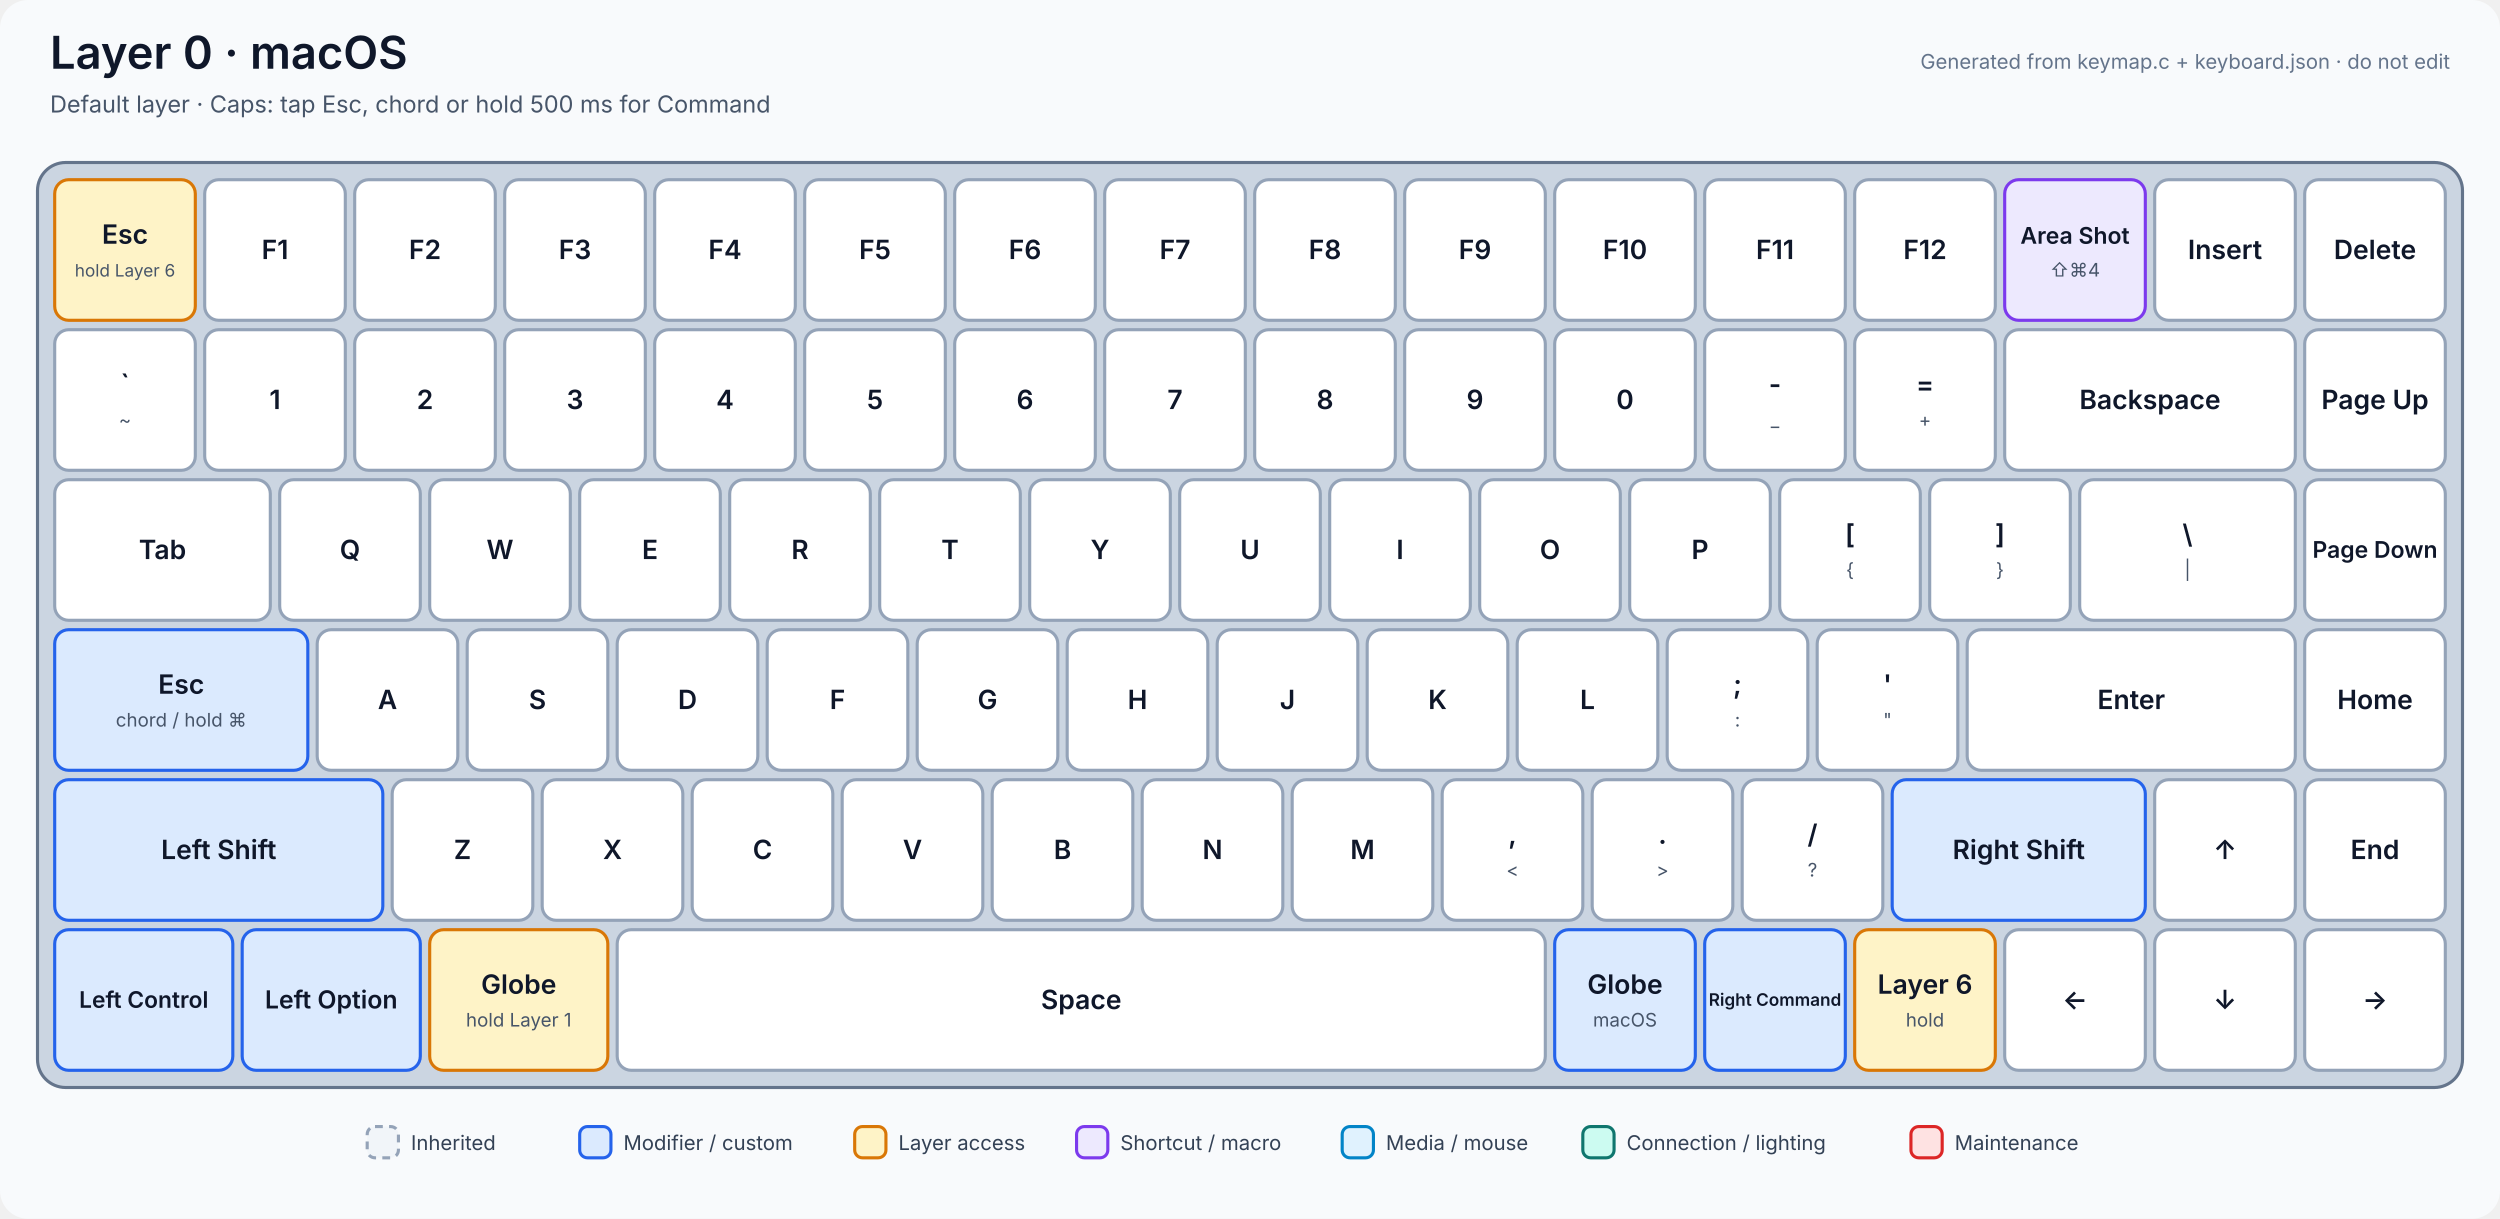
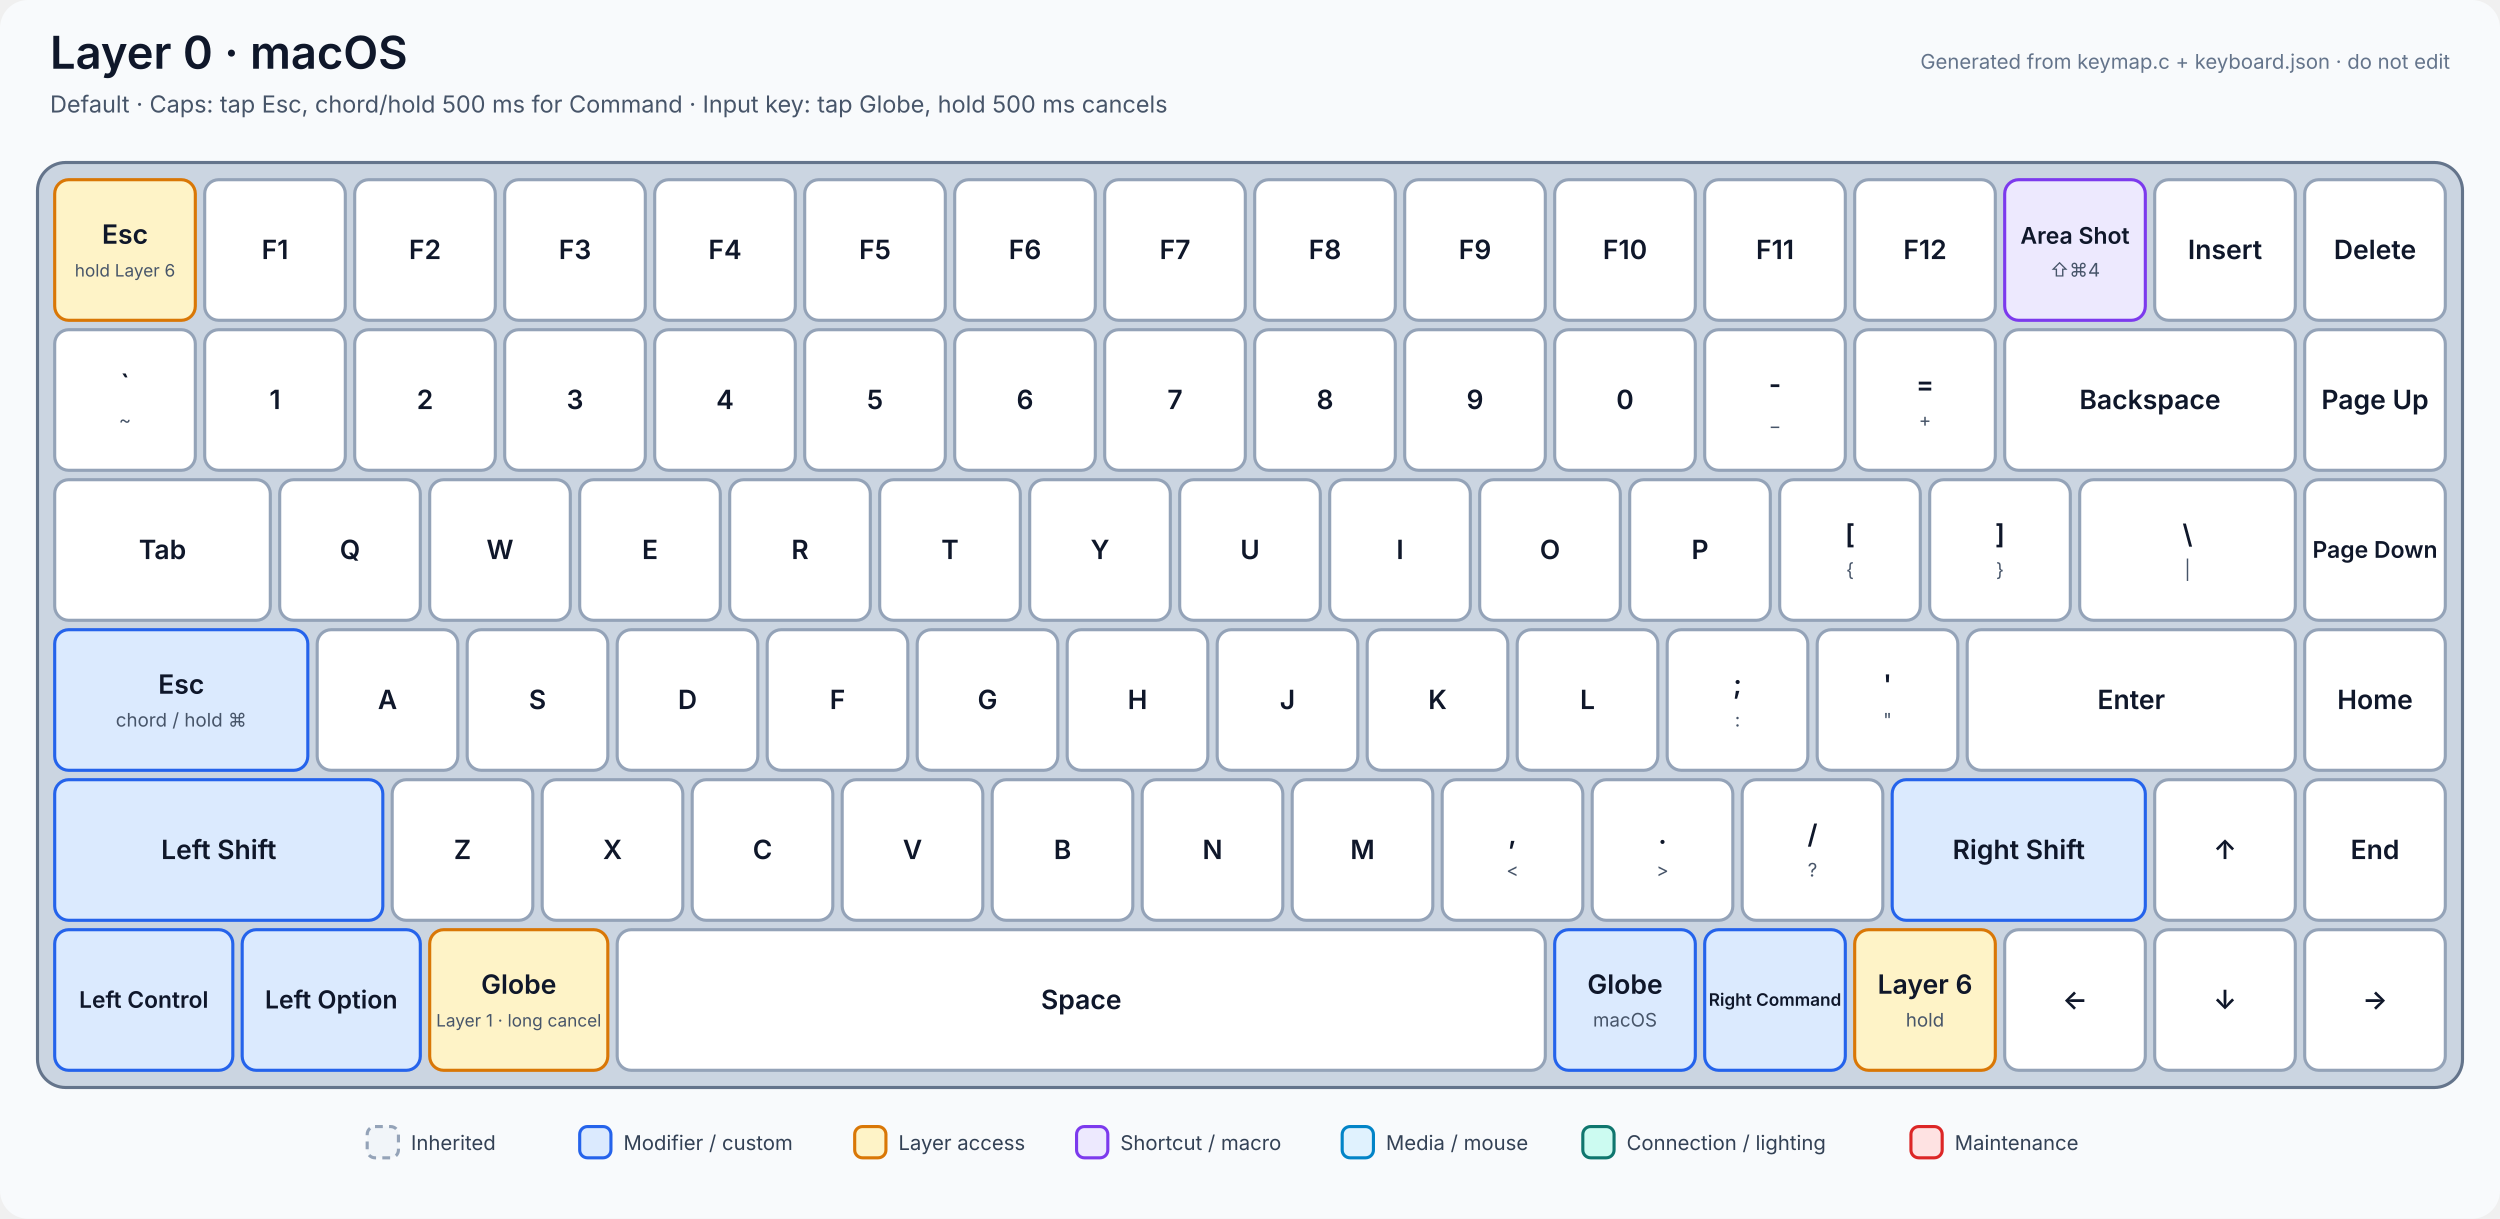
<svg xmlns="http://www.w3.org/2000/svg" width="1600" height="780" viewBox="0 0 1600 780" role="img" aria-labelledby="title desc">
  <style>
    .canvas { fill: #f8fafc; }
    .board { fill: #cbd5e1; stroke: #64748b; stroke-width: 2; }
    text { font-family: -apple-system, BlinkMacSystemFont, "Segoe UI", sans-serif; fill: #0f172a; }
    .doc-title { font-size: 29px; font-weight: 600; }
    .doc-subtitle { font-size: 15px; fill: #475569; }
    .source-note { font-size: 13px; fill: #64748b; text-anchor: end; }
    .key rect { stroke-width: 2; }
    .key-primary, .key-secondary { text-anchor: middle; dominant-baseline: auto; }
    .key-primary { font-weight: 600; }
    .key-secondary { fill: #475569; }
    .key-normal rect { fill: #ffffff; stroke: #94a3b8; }
    .key-inherited rect, .legend-swatch.key-inherited { fill: #f1f5f9; stroke: #94a3b8; stroke-dasharray: 5 4; }
    .key-inherited text { fill: #64748b; font-weight: 400; }
    .key-modifier rect, .legend-swatch.key-modifier { fill: #dbeafe; stroke: #2563eb; }
    .key-layer rect, .legend-swatch.key-layer { fill: #fef3c7; stroke: #d97706; }
    .key-shortcut rect, .legend-swatch.key-shortcut { fill: #ede9fe; stroke: #7c3aed; }
    .key-action rect, .legend-swatch.key-action { fill: #e0f2fe; stroke: #0284c7; }
    .key-hardware rect, .legend-swatch.key-hardware { fill: #ccfbf1; stroke: #0f766e; }
    .key-system rect, .legend-swatch.key-system { fill: #fee2e2; stroke: #dc2626; }
    .legend text { font-size: 13px; fill: #334155; }
    .legend-swatch { stroke-width: 2; }
  </style>
  <rect class="canvas" width="1600" height="780" rx="18" />
  <text class="doc-title" x="32" y="44">Layer 0 · macOS</text>
-   <text class="doc-subtitle" x="32" y="72">Default layer · Caps: tap Esc, chord or hold 500 ms for Command</text>
+   <text class="doc-subtitle" x="32" y="72">Default · Caps: tap Esc, chord/hold 500 ms for Command · Input key: tap Globe, hold 500 ms cancels</text>
  <text class="source-note" x="1568" y="44">Generated from keymap.c + keyboard.json · do not edit</text>
  <rect class="board" x="24" y="104" width="1552" height="592" rx="18" />
  <g class="key key-layer">
    <rect x="35.0" y="115.0" width="90.0" height="90.0" rx="9" />
    <text class="key-primary" x="80.0" y="156.0" style="font-size:17.0px">Esc</text>
    <text class="key-secondary" x="80.0" y="177.0" style="font-size:11.0px">hold Layer 6</text>
  </g>
  <g class="key key-normal">
    <rect x="131.0" y="115.0" width="90.0" height="90.0" rx="9" />
    <text class="key-primary" x="176.0" y="165.8" style="font-size:17.0px">F1</text>
  </g>
  <g class="key key-normal">
    <rect x="227.0" y="115.0" width="90.0" height="90.0" rx="9" />
    <text class="key-primary" x="272.0" y="165.8" style="font-size:17.0px">F2</text>
  </g>
  <g class="key key-normal">
    <rect x="323.0" y="115.0" width="90.0" height="90.0" rx="9" />
    <text class="key-primary" x="368.0" y="165.8" style="font-size:17.0px">F3</text>
  </g>
  <g class="key key-normal">
    <rect x="419.0" y="115.0" width="90.0" height="90.0" rx="9" />
    <text class="key-primary" x="464.0" y="165.8" style="font-size:17.0px">F4</text>
  </g>
  <g class="key key-normal">
    <rect x="515.0" y="115.0" width="90.0" height="90.0" rx="9" />
    <text class="key-primary" x="560.0" y="165.8" style="font-size:17.0px">F5</text>
  </g>
  <g class="key key-normal">
    <rect x="611.0" y="115.0" width="90.0" height="90.0" rx="9" />
    <text class="key-primary" x="656.0" y="165.8" style="font-size:17.0px">F6</text>
  </g>
  <g class="key key-normal">
    <rect x="707.0" y="115.0" width="90.0" height="90.0" rx="9" />
    <text class="key-primary" x="752.0" y="165.8" style="font-size:17.0px">F7</text>
  </g>
  <g class="key key-normal">
    <rect x="803.0" y="115.0" width="90.0" height="90.0" rx="9" />
    <text class="key-primary" x="848.0" y="165.8" style="font-size:17.0px">F8</text>
  </g>
  <g class="key key-normal">
    <rect x="899.0" y="115.0" width="90.0" height="90.0" rx="9" />
    <text class="key-primary" x="944.0" y="165.8" style="font-size:17.0px">F9</text>
  </g>
  <g class="key key-normal">
    <rect x="995.0" y="115.0" width="90.0" height="90.0" rx="9" />
    <text class="key-primary" x="1040.0" y="165.8" style="font-size:17.0px">F10</text>
  </g>
  <g class="key key-normal">
    <rect x="1091.0" y="115.0" width="90.0" height="90.0" rx="9" />
    <text class="key-primary" x="1136.0" y="165.8" style="font-size:17.0px">F11</text>
  </g>
  <g class="key key-normal">
    <rect x="1187.0" y="115.0" width="90.0" height="90.0" rx="9" />
    <text class="key-primary" x="1232.0" y="165.8" style="font-size:17.0px">F12</text>
  </g>
  <g class="key key-shortcut">
    <rect x="1283.0" y="115.0" width="90.0" height="90.0" rx="9" />
    <text class="key-primary" x="1328.0" y="156.0" style="font-size:14.7px">Area Shot</text>
    <text class="key-secondary" x="1328.0" y="177.0" style="font-size:12.0px">⇧⌘4</text>
  </g>
  <g class="key key-normal">
    <rect x="1379.0" y="115.0" width="90.0" height="90.0" rx="9" />
    <text class="key-primary" x="1424.0" y="165.8" style="font-size:17.0px">Insert</text>
  </g>
  <g class="key key-normal">
    <rect x="1475.0" y="115.0" width="90.0" height="90.0" rx="9" />
    <text class="key-primary" x="1520.0" y="165.8" style="font-size:17.0px">Delete</text>
  </g>
  <g class="key key-normal">
    <rect x="35.0" y="211.0" width="90.0" height="90.0" rx="9" />
    <text class="key-primary" x="80.0" y="252.0" style="font-size:17.0px">`</text>
    <text class="key-secondary" x="80.0" y="273.0" style="font-size:12.0px">~</text>
  </g>
  <g class="key key-normal">
    <rect x="131.0" y="211.0" width="90.0" height="90.0" rx="9" />
    <text class="key-primary" x="176.0" y="261.8" style="font-size:17.0px">1</text>
  </g>
  <g class="key key-normal">
    <rect x="227.0" y="211.0" width="90.0" height="90.0" rx="9" />
    <text class="key-primary" x="272.0" y="261.8" style="font-size:17.0px">2</text>
  </g>
  <g class="key key-normal">
    <rect x="323.0" y="211.0" width="90.0" height="90.0" rx="9" />
    <text class="key-primary" x="368.0" y="261.8" style="font-size:17.0px">3</text>
  </g>
  <g class="key key-normal">
    <rect x="419.0" y="211.0" width="90.0" height="90.0" rx="9" />
    <text class="key-primary" x="464.0" y="261.8" style="font-size:17.0px">4</text>
  </g>
  <g class="key key-normal">
    <rect x="515.0" y="211.0" width="90.0" height="90.0" rx="9" />
    <text class="key-primary" x="560.0" y="261.8" style="font-size:17.0px">5</text>
  </g>
  <g class="key key-normal">
    <rect x="611.0" y="211.0" width="90.0" height="90.0" rx="9" />
    <text class="key-primary" x="656.0" y="261.8" style="font-size:17.0px">6</text>
  </g>
  <g class="key key-normal">
    <rect x="707.0" y="211.0" width="90.0" height="90.0" rx="9" />
    <text class="key-primary" x="752.0" y="261.8" style="font-size:17.0px">7</text>
  </g>
  <g class="key key-normal">
    <rect x="803.0" y="211.0" width="90.0" height="90.0" rx="9" />
    <text class="key-primary" x="848.0" y="261.8" style="font-size:17.0px">8</text>
  </g>
  <g class="key key-normal">
    <rect x="899.0" y="211.0" width="90.0" height="90.0" rx="9" />
    <text class="key-primary" x="944.0" y="261.8" style="font-size:17.0px">9</text>
  </g>
  <g class="key key-normal">
    <rect x="995.0" y="211.0" width="90.0" height="90.0" rx="9" />
    <text class="key-primary" x="1040.0" y="261.8" style="font-size:17.0px">0</text>
  </g>
  <g class="key key-normal">
    <rect x="1091.0" y="211.0" width="90.0" height="90.0" rx="9" />
    <text class="key-primary" x="1136.0" y="252.0" style="font-size:17.0px">-</text>
    <text class="key-secondary" x="1136.0" y="273.0" style="font-size:12.0px">_</text>
  </g>
  <g class="key key-normal">
    <rect x="1187.0" y="211.0" width="90.0" height="90.0" rx="9" />
    <text class="key-primary" x="1232.0" y="252.0" style="font-size:17.0px">=</text>
    <text class="key-secondary" x="1232.0" y="273.0" style="font-size:12.0px">+</text>
  </g>
  <g class="key key-normal">
    <rect x="1283.0" y="211.0" width="186.0" height="90.0" rx="9" />
    <text class="key-primary" x="1376.0" y="261.8" style="font-size:17.0px">Backspace</text>
  </g>
  <g class="key key-normal">
    <rect x="1475.0" y="211.0" width="90.0" height="90.0" rx="9" />
    <text class="key-primary" x="1520.0" y="261.8" style="font-size:17.0px">Page Up</text>
  </g>
  <g class="key key-normal">
    <rect x="35.0" y="307.0" width="138.0" height="90.0" rx="9" />
    <text class="key-primary" x="104.0" y="357.8" style="font-size:17.0px">Tab</text>
  </g>
  <g class="key key-normal">
    <rect x="179.0" y="307.0" width="90.0" height="90.0" rx="9" />
    <text class="key-primary" x="224.0" y="357.8" style="font-size:17.0px">Q</text>
  </g>
  <g class="key key-normal">
    <rect x="275.0" y="307.0" width="90.0" height="90.0" rx="9" />
    <text class="key-primary" x="320.0" y="357.8" style="font-size:17.0px">W</text>
  </g>
  <g class="key key-normal">
    <rect x="371.0" y="307.0" width="90.0" height="90.0" rx="9" />
    <text class="key-primary" x="416.0" y="357.8" style="font-size:17.0px">E</text>
  </g>
  <g class="key key-normal">
    <rect x="467.0" y="307.0" width="90.0" height="90.0" rx="9" />
    <text class="key-primary" x="512.0" y="357.8" style="font-size:17.0px">R</text>
  </g>
  <g class="key key-normal">
    <rect x="563.0" y="307.0" width="90.0" height="90.0" rx="9" />
    <text class="key-primary" x="608.0" y="357.8" style="font-size:17.0px">T</text>
  </g>
  <g class="key key-normal">
    <rect x="659.0" y="307.0" width="90.0" height="90.0" rx="9" />
    <text class="key-primary" x="704.0" y="357.8" style="font-size:17.0px">Y</text>
  </g>
  <g class="key key-normal">
    <rect x="755.0" y="307.0" width="90.0" height="90.0" rx="9" />
    <text class="key-primary" x="800.0" y="357.8" style="font-size:17.0px">U</text>
  </g>
  <g class="key key-normal">
    <rect x="851.0" y="307.0" width="90.0" height="90.0" rx="9" />
    <text class="key-primary" x="896.0" y="357.8" style="font-size:17.0px">I</text>
  </g>
  <g class="key key-normal">
    <rect x="947.0" y="307.0" width="90.0" height="90.0" rx="9" />
    <text class="key-primary" x="992.0" y="357.8" style="font-size:17.0px">O</text>
  </g>
  <g class="key key-normal">
    <rect x="1043.0" y="307.0" width="90.0" height="90.0" rx="9" />
    <text class="key-primary" x="1088.0" y="357.8" style="font-size:17.0px">P</text>
  </g>
  <g class="key key-normal">
    <rect x="1139.0" y="307.0" width="90.0" height="90.0" rx="9" />
    <text class="key-primary" x="1184.0" y="348.0" style="font-size:17.0px">[</text>
    <text class="key-secondary" x="1184.0" y="369.0" style="font-size:12.0px">{</text>
  </g>
  <g class="key key-normal">
    <rect x="1235.0" y="307.0" width="90.0" height="90.0" rx="9" />
    <text class="key-primary" x="1280.0" y="348.0" style="font-size:17.0px">]</text>
    <text class="key-secondary" x="1280.0" y="369.0" style="font-size:12.0px">}</text>
  </g>
  <g class="key key-normal">
    <rect x="1331.0" y="307.0" width="138.0" height="90.0" rx="9" />
    <text class="key-primary" x="1400.0" y="348.0" style="font-size:17.0px">\</text>
    <text class="key-secondary" x="1400.0" y="369.0" style="font-size:12.0px">|</text>
  </g>
  <g class="key key-normal">
    <rect x="1475.0" y="307.0" width="90.0" height="90.0" rx="9" />
    <text class="key-primary" x="1520.0" y="357.0" style="font-size:14.7px">Page Down</text>
  </g>
  <g class="key key-modifier">
    <rect x="35.0" y="403.0" width="162.0" height="90.0" rx="9" />
    <text class="key-primary" x="116.0" y="444.0" style="font-size:17.0px">Esc</text>
    <text class="key-secondary" x="116.0" y="465.0" style="font-size:12.0px">chord / hold ⌘</text>
  </g>
  <g class="key key-normal">
    <rect x="203.0" y="403.0" width="90.0" height="90.0" rx="9" />
    <text class="key-primary" x="248.0" y="453.8" style="font-size:17.0px">A</text>
  </g>
  <g class="key key-normal">
    <rect x="299.0" y="403.0" width="90.0" height="90.0" rx="9" />
    <text class="key-primary" x="344.0" y="453.8" style="font-size:17.0px">S</text>
  </g>
  <g class="key key-normal">
    <rect x="395.0" y="403.0" width="90.0" height="90.0" rx="9" />
    <text class="key-primary" x="440.0" y="453.8" style="font-size:17.0px">D</text>
  </g>
  <g class="key key-normal">
    <rect x="491.0" y="403.0" width="90.0" height="90.0" rx="9" />
    <text class="key-primary" x="536.0" y="453.8" style="font-size:17.0px">F</text>
  </g>
  <g class="key key-normal">
    <rect x="587.0" y="403.0" width="90.0" height="90.0" rx="9" />
    <text class="key-primary" x="632.0" y="453.8" style="font-size:17.0px">G</text>
  </g>
  <g class="key key-normal">
    <rect x="683.0" y="403.0" width="90.0" height="90.0" rx="9" />
    <text class="key-primary" x="728.0" y="453.8" style="font-size:17.0px">H</text>
  </g>
  <g class="key key-normal">
    <rect x="779.0" y="403.0" width="90.0" height="90.0" rx="9" />
    <text class="key-primary" x="824.0" y="453.8" style="font-size:17.0px">J</text>
  </g>
  <g class="key key-normal">
    <rect x="875.0" y="403.0" width="90.0" height="90.0" rx="9" />
    <text class="key-primary" x="920.0" y="453.8" style="font-size:17.0px">K</text>
  </g>
  <g class="key key-normal">
    <rect x="971.0" y="403.0" width="90.0" height="90.0" rx="9" />
    <text class="key-primary" x="1016.0" y="453.8" style="font-size:17.0px">L</text>
  </g>
  <g class="key key-normal">
    <rect x="1067.0" y="403.0" width="90.0" height="90.0" rx="9" />
    <text class="key-primary" x="1112.0" y="444.0" style="font-size:17.0px">;</text>
    <text class="key-secondary" x="1112.0" y="465.0" style="font-size:12.0px">:</text>
  </g>
  <g class="key key-normal">
    <rect x="1163.0" y="403.0" width="90.0" height="90.0" rx="9" />
    <text class="key-primary" x="1208.0" y="444.0" style="font-size:17.0px">'</text>
    <text class="key-secondary" x="1208.0" y="465.0" style="font-size:12.0px">"</text>
  </g>
  <g class="key key-normal">
    <rect x="1259.0" y="403.0" width="210.0" height="90.0" rx="9" />
    <text class="key-primary" x="1364.0" y="453.8" style="font-size:17.0px">Enter</text>
  </g>
  <g class="key key-normal">
    <rect x="1475.0" y="403.0" width="90.0" height="90.0" rx="9" />
    <text class="key-primary" x="1520.0" y="453.8" style="font-size:17.0px">Home</text>
  </g>
  <g class="key key-modifier">
    <rect x="35.0" y="499.0" width="210.0" height="90.0" rx="9" />
    <text class="key-primary" x="140.0" y="549.8" style="font-size:17.0px">Left Shift</text>
  </g>
  <g class="key key-normal">
    <rect x="251.0" y="499.0" width="90.0" height="90.0" rx="9" />
    <text class="key-primary" x="296.0" y="549.8" style="font-size:17.0px">Z</text>
  </g>
  <g class="key key-normal">
    <rect x="347.0" y="499.0" width="90.0" height="90.0" rx="9" />
    <text class="key-primary" x="392.0" y="549.8" style="font-size:17.0px">X</text>
  </g>
  <g class="key key-normal">
    <rect x="443.0" y="499.0" width="90.0" height="90.0" rx="9" />
    <text class="key-primary" x="488.0" y="549.8" style="font-size:17.0px">C</text>
  </g>
  <g class="key key-normal">
    <rect x="539.0" y="499.0" width="90.0" height="90.0" rx="9" />
    <text class="key-primary" x="584.0" y="549.8" style="font-size:17.0px">V</text>
  </g>
  <g class="key key-normal">
    <rect x="635.0" y="499.0" width="90.0" height="90.0" rx="9" />
    <text class="key-primary" x="680.0" y="549.8" style="font-size:17.0px">B</text>
  </g>
  <g class="key key-normal">
    <rect x="731.0" y="499.0" width="90.0" height="90.0" rx="9" />
    <text class="key-primary" x="776.0" y="549.8" style="font-size:17.0px">N</text>
  </g>
  <g class="key key-normal">
    <rect x="827.0" y="499.0" width="90.0" height="90.0" rx="9" />
    <text class="key-primary" x="872.0" y="549.8" style="font-size:17.0px">M</text>
  </g>
  <g class="key key-normal">
    <rect x="923.0" y="499.0" width="90.0" height="90.0" rx="9" />
    <text class="key-primary" x="968.0" y="540.0" style="font-size:17.0px">,</text>
    <text class="key-secondary" x="968.0" y="561.0" style="font-size:12.0px">&lt;</text>
  </g>
  <g class="key key-normal">
    <rect x="1019.0" y="499.0" width="90.0" height="90.0" rx="9" />
    <text class="key-primary" x="1064.0" y="540.0" style="font-size:17.0px">.</text>
    <text class="key-secondary" x="1064.0" y="561.0" style="font-size:12.0px">&gt;</text>
  </g>
  <g class="key key-normal">
    <rect x="1115.0" y="499.0" width="90.0" height="90.0" rx="9" />
    <text class="key-primary" x="1160.0" y="540.0" style="font-size:17.0px">/</text>
    <text class="key-secondary" x="1160.0" y="561.0" style="font-size:12.0px">?</text>
  </g>
  <g class="key key-modifier">
    <rect x="1211.0" y="499.0" width="162.0" height="90.0" rx="9" />
    <text class="key-primary" x="1292.0" y="549.8" style="font-size:17.0px">Right Shift</text>
  </g>
  <g class="key key-normal">
    <rect x="1379.0" y="499.0" width="90.0" height="90.0" rx="9" />
    <text class="key-primary" x="1424.0" y="549.8" style="font-size:17.0px">↑</text>
  </g>
  <g class="key key-normal">
    <rect x="1475.0" y="499.0" width="90.0" height="90.0" rx="9" />
    <text class="key-primary" x="1520.0" y="549.8" style="font-size:17.0px">End</text>
  </g>
  <g class="key key-modifier">
    <rect x="35.0" y="595.0" width="114.0" height="90.0" rx="9" />
    <text class="key-primary" x="92.0" y="645.0" style="font-size:14.6px">Left Control</text>
  </g>
  <g class="key key-modifier">
    <rect x="155.0" y="595.0" width="114.0" height="90.0" rx="9" />
    <text class="key-primary" x="212.0" y="645.4" style="font-size:15.9px">Left Option</text>
  </g>
  <g class="key key-layer">
    <rect x="275.0" y="595.0" width="114.0" height="90.0" rx="9" />
    <text class="key-primary" x="332.0" y="636.0" style="font-size:17.0px">Globe</text>
-     <text class="key-secondary" x="332.0" y="657.0" style="font-size:12.0px">hold Layer 1</text>
+     <text class="key-secondary" x="332.0" y="657.0" style="font-size:11.0px">Layer 1 · long cancel</text>
  </g>
  <g class="key key-normal">
    <rect x="395.0" y="595.0" width="594.0" height="90.0" rx="9" />
    <text class="key-primary" x="692.0" y="645.8" style="font-size:17.0px">Space</text>
  </g>
  <g class="key key-modifier">
    <rect x="995.0" y="595.0" width="90.0" height="90.0" rx="9" />
    <text class="key-primary" x="1040.0" y="636.0" style="font-size:17.0px">Globe</text>
    <text class="key-secondary" x="1040.0" y="657.0" style="font-size:12.0px">macOS</text>
  </g>
  <g class="key key-modifier">
    <rect x="1091.0" y="595.0" width="90.0" height="90.0" rx="9" />
    <text class="key-primary" x="1136.0" y="643.7" style="font-size:11.0px">Right Command</text>
  </g>
  <g class="key key-layer">
    <rect x="1187.0" y="595.0" width="90.0" height="90.0" rx="9" />
    <text class="key-primary" x="1232.0" y="636.0" style="font-size:17.0px">Layer 6</text>
    <text class="key-secondary" x="1232.0" y="657.0" style="font-size:12.0px">hold</text>
  </g>
  <g class="key key-normal">
    <rect x="1283.0" y="595.0" width="90.0" height="90.0" rx="9" />
    <text class="key-primary" x="1328.0" y="645.8" style="font-size:17.0px">←</text>
  </g>
  <g class="key key-normal">
    <rect x="1379.0" y="595.0" width="90.0" height="90.0" rx="9" />
    <text class="key-primary" x="1424.0" y="645.8" style="font-size:17.0px">↓</text>
  </g>
  <g class="key key-normal">
    <rect x="1475.0" y="595.0" width="90.0" height="90.0" rx="9" />
    <text class="key-primary" x="1520.0" y="645.8" style="font-size:17.0px">→</text>
  </g>
  <g class="legend" aria-label="Key category legend">
    <rect class="legend-swatch key-inherited" x="235.0" y="721" width="20" height="20" rx="5" />
    <text x="263.0" y="736">Inherited</text>
    <rect class="legend-swatch key-modifier" x="371.0" y="721" width="20" height="20" rx="5" />
    <text x="399.0" y="736">Modifier / custom</text>
    <rect class="legend-swatch key-layer" x="547.0" y="721" width="20" height="20" rx="5" />
    <text x="575.0" y="736">Layer access</text>
    <rect class="legend-swatch key-shortcut" x="689.0" y="721" width="20" height="20" rx="5" />
    <text x="717.0" y="736">Shortcut / macro</text>
    <rect class="legend-swatch key-action" x="859.0" y="721" width="20" height="20" rx="5" />
    <text x="887.0" y="736">Media / mouse</text>
    <rect class="legend-swatch key-hardware" x="1013.0" y="721" width="20" height="20" rx="5" />
    <text x="1041.0" y="736">Connection / lighting</text>
    <rect class="legend-swatch key-system" x="1223.0" y="721" width="20" height="20" rx="5" />
    <text x="1251.0" y="736">Maintenance</text>
  </g>
</svg>
